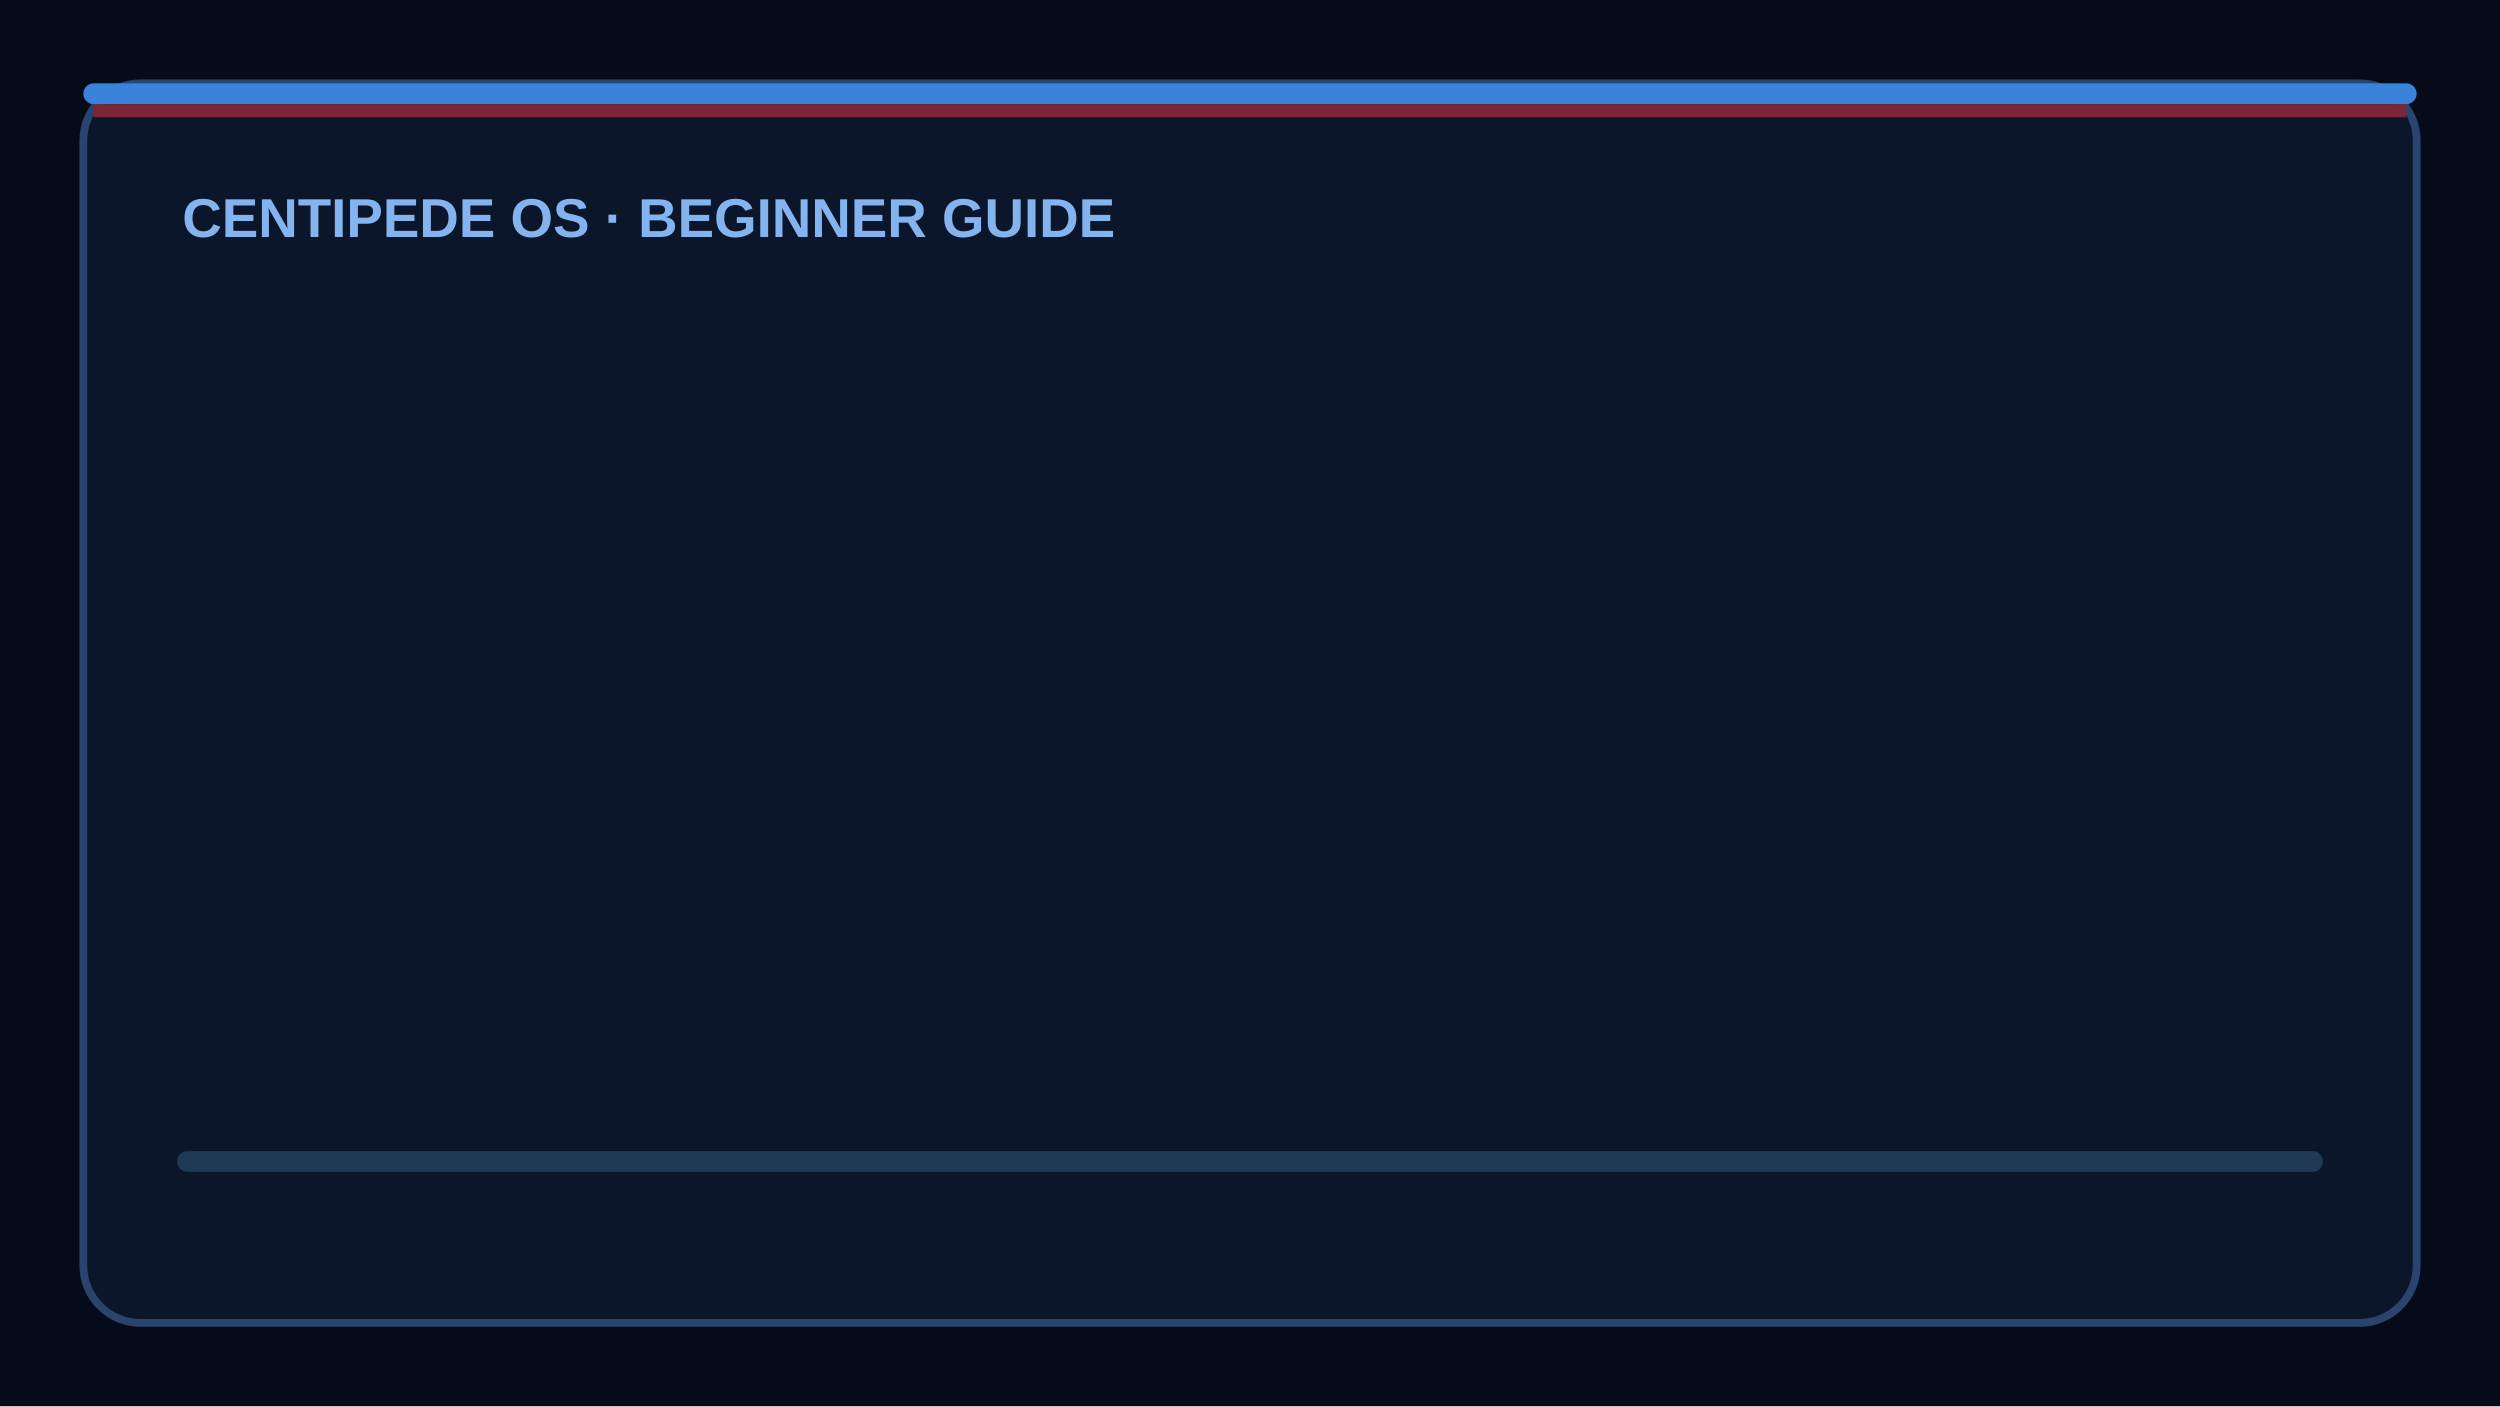
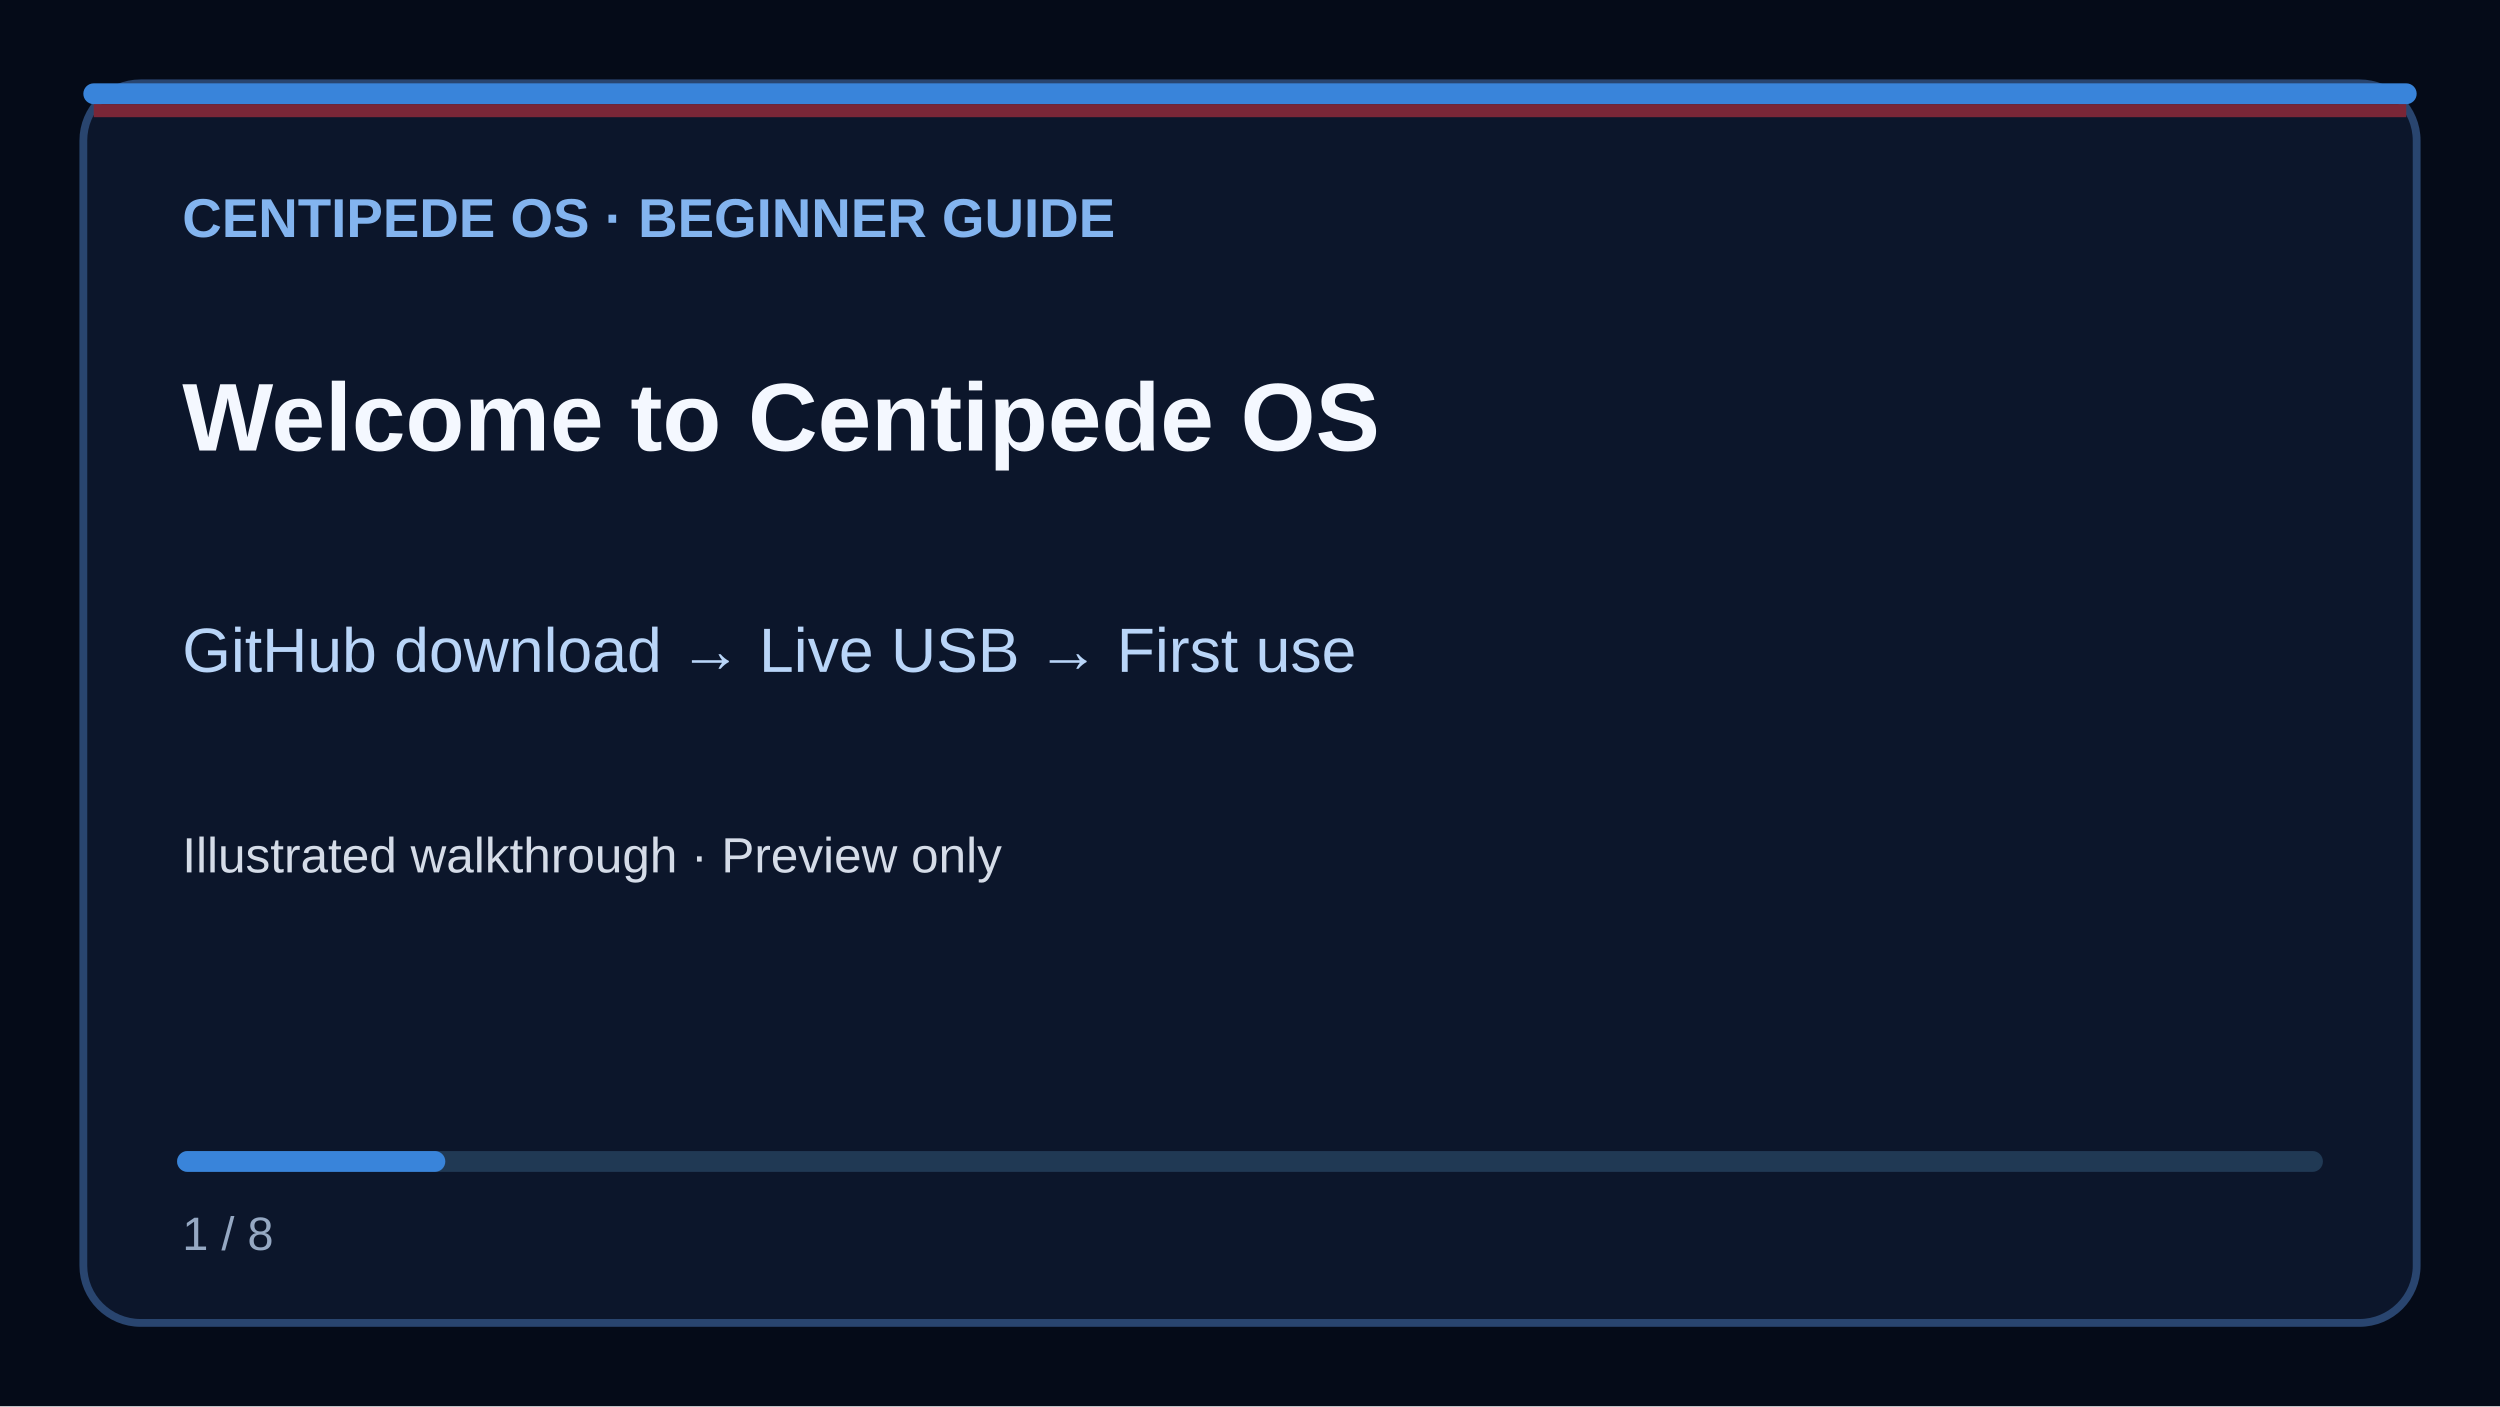
<svg xmlns="http://www.w3.org/2000/svg" width="960" height="540" viewBox="0 0 960 540" role="img" aria-labelledby="title desc">
  <rect width="960" height="540" fill="#050b18" />
  <rect x="32" y="32" width="896" height="476" rx="22" fill="#0c162b" stroke="#29456f" stroke-width="3" />
  <rect x="32" y="32" width="896" height="8" rx="4" fill="#3984da" />
  <rect x="36" y="40" width="888" height="5" fill="#7a2637" />
  <text x="70" y="91" font-family="Arial,sans-serif" font-size="21" font-weight="bold" fill="#83b4ef">CENTIPEDE OS · BEGINNER GUIDE</text>
  <rect x="68" y="442" width="824" height="8" rx="4" fill="#203954" />
-   <g opacity="0">
+   <g opacity="1">
    <animate attributeName="opacity" values="1;1;0;0" keyTimes="0;0.12;0.125;1" dur="32s" begin="0s" repeatCount="indefinite" />
    <text x="70" y="173" font-family="Arial,sans-serif" font-size="37" font-weight="bold" fill="#f4f8ff">Welcome to Centipede OS</text>
    <text x="70" y="258" font-family="Arial,sans-serif" font-size="24" fill="#b9d5f8">GitHub download → Live USB → First use</text>
    <text x="70" y="335" font-family="Arial,sans-serif" font-size="19" fill="#d5dce8">Illustrated walkthrough · Preview only</text>
    <rect x="68" y="442" width="103" height="8" rx="4" fill="#3984da" />
    <text x="70" y="480" font-family="Arial,sans-serif" font-size="18" fill="#95a8c3">1 / 8</text>
  </g>
  <g opacity="0">
    <animate attributeName="opacity" values="1;1;0;0" keyTimes="0;0.12;0.125;1" dur="32s" begin="4s" repeatCount="indefinite" />
    <text x="70" y="173" font-family="Arial,sans-serif" font-size="37" font-weight="bold" fill="#f4f8ff">1 · Open the release</text>
    <text x="70" y="258" font-family="Arial,sans-serif" font-size="24" fill="#b9d5f8">github.com/wests-cmd/Centipede-os/releases</text>
    <text x="70" y="335" font-family="Arial,sans-serif" font-size="19" fill="#d5dce8">Choose v1.0.1-rc.9 · Do not click Source code ZIP</text>
    <rect x="68" y="442" width="206" height="8" rx="4" fill="#3984da" />
    <text x="70" y="480" font-family="Arial,sans-serif" font-size="18" fill="#95a8c3">2 / 8</text>
  </g>
  <g opacity="0">
    <animate attributeName="opacity" values="1;1;0;0" keyTimes="0;0.12;0.125;1" dur="32s" begin="8s" repeatCount="indefinite" />
    <text x="70" y="173" font-family="Arial,sans-serif" font-size="37" font-weight="bold" fill="#f4f8ff">2 · Download the USB image</text>
    <text x="70" y="258" font-family="Arial,sans-serif" font-size="24" fill="#b9d5f8">centipede-os-1.0.1-live-usb-x86_64.iso</text>
    <text x="70" y="335" font-family="Arial,sans-serif" font-size="19" fill="#d5dce8">A spare USB (8 GB minimum, 16 GB recommended)</text>
    <rect x="68" y="442" width="309" height="8" rx="4" fill="#3984da" />
    <text x="70" y="480" font-family="Arial,sans-serif" font-size="18" fill="#95a8c3">3 / 8</text>
  </g>
  <g opacity="0">
    <animate attributeName="opacity" values="1;1;0;0" keyTimes="0;0.12;0.125;1" dur="32s" begin="12s" repeatCount="indefinite" />
    <text x="70" y="173" font-family="Arial,sans-serif" font-size="37" font-weight="bold" fill="#f4f8ff">3 · Flash with Etcher</text>
    <text x="70" y="258" font-family="Arial,sans-serif" font-size="24" fill="#b9d5f8">Flash from file → Select target → Flash</text>
    <text x="70" y="335" font-family="Arial,sans-serif" font-size="19" fill="#d5dce8">WARNING: This erases the selected USB device</text>
    <rect x="68" y="442" width="412" height="8" rx="4" fill="#3984da" />
    <text x="70" y="480" font-family="Arial,sans-serif" font-size="18" fill="#95a8c3">4 / 8</text>
  </g>
  <g opacity="0">
    <animate attributeName="opacity" values="1;1;0;0" keyTimes="0;0.12;0.125;1" dur="32s" begin="16s" repeatCount="indefinite" />
    <text x="70" y="173" font-family="Arial,sans-serif" font-size="37" font-weight="bold" fill="#f4f8ff">4 · Boot from the USB</text>
    <text x="70" y="258" font-family="Arial,sans-serif" font-size="24" fill="#b9d5f8">Restart PC → Boot menu → Select USB</text>
    <text x="70" y="335" font-family="Arial,sans-serif" font-size="19" fill="#d5dce8">Common keys: F12, F9, F11, Esc</text>
    <rect x="68" y="442" width="515" height="8" rx="4" fill="#3984da" />
    <text x="70" y="480" font-family="Arial,sans-serif" font-size="18" fill="#95a8c3">5 / 8</text>
  </g>
  <g opacity="0">
    <animate attributeName="opacity" values="1;1;0;0" keyTimes="0;0.12;0.125;1" dur="32s" begin="20s" repeatCount="indefinite" />
    <text x="70" y="173" font-family="Arial,sans-serif" font-size="37" font-weight="bold" fill="#f4f8ff">5 · Start the live preview</text>
    <text x="70" y="258" font-family="Arial,sans-serif" font-size="24" fill="#b9d5f8">Choose the live/start option → Follow setup</text>
    <text x="70" y="335" font-family="Arial,sans-serif" font-size="19" fill="#d5dce8">No permanent disk installer is included</text>
    <rect x="68" y="442" width="618" height="8" rx="4" fill="#3984da" />
    <text x="70" y="480" font-family="Arial,sans-serif" font-size="18" fill="#95a8c3">6 / 8</text>
  </g>
  <g opacity="0">
    <animate attributeName="opacity" values="1;1;0;0" keyTimes="0;0.12;0.125;1" dur="32s" begin="24s" repeatCount="indefinite" />
    <text x="70" y="173" font-family="Arial,sans-serif" font-size="37" font-weight="bold" fill="#f4f8ff">6 · Open the desktop apps</text>
    <text x="70" y="258" font-family="Arial,sans-serif" font-size="24" fill="#b9d5f8">Home · Segmentor · Tasks · Files · Settings</text>
    <text x="70" y="335" font-family="Arial,sans-serif" font-size="19" fill="#d5dce8">Kingdom actions need a separate trusted Kingdom service</text>
    <rect x="68" y="442" width="721" height="8" rx="4" fill="#3984da" />
    <text x="70" y="480" font-family="Arial,sans-serif" font-size="18" fill="#95a8c3">7 / 8</text>
  </g>
  <g opacity="0">
    <animate attributeName="opacity" values="1;1;0;0" keyTimes="0;0.12;0.125;1" dur="32s" begin="28s" repeatCount="indefinite" />
    <text x="70" y="173" font-family="Arial,sans-serif" font-size="37" font-weight="bold" fill="#f4f8ff">Finish safely</text>
    <text x="70" y="258" font-family="Arial,sans-serif" font-size="24" fill="#b9d5f8">Shut down → Remove USB → Restart normally</text>
    <text x="70" y="335" font-family="Arial,sans-serif" font-size="19" fill="#d5dce8">Preview only — do not overwrite your main system</text>
    <rect x="68" y="442" width="824" height="8" rx="4" fill="#3984da" />
    <text x="70" y="480" font-family="Arial,sans-serif" font-size="18" fill="#95a8c3">8 / 8</text>
  </g>
</svg>
